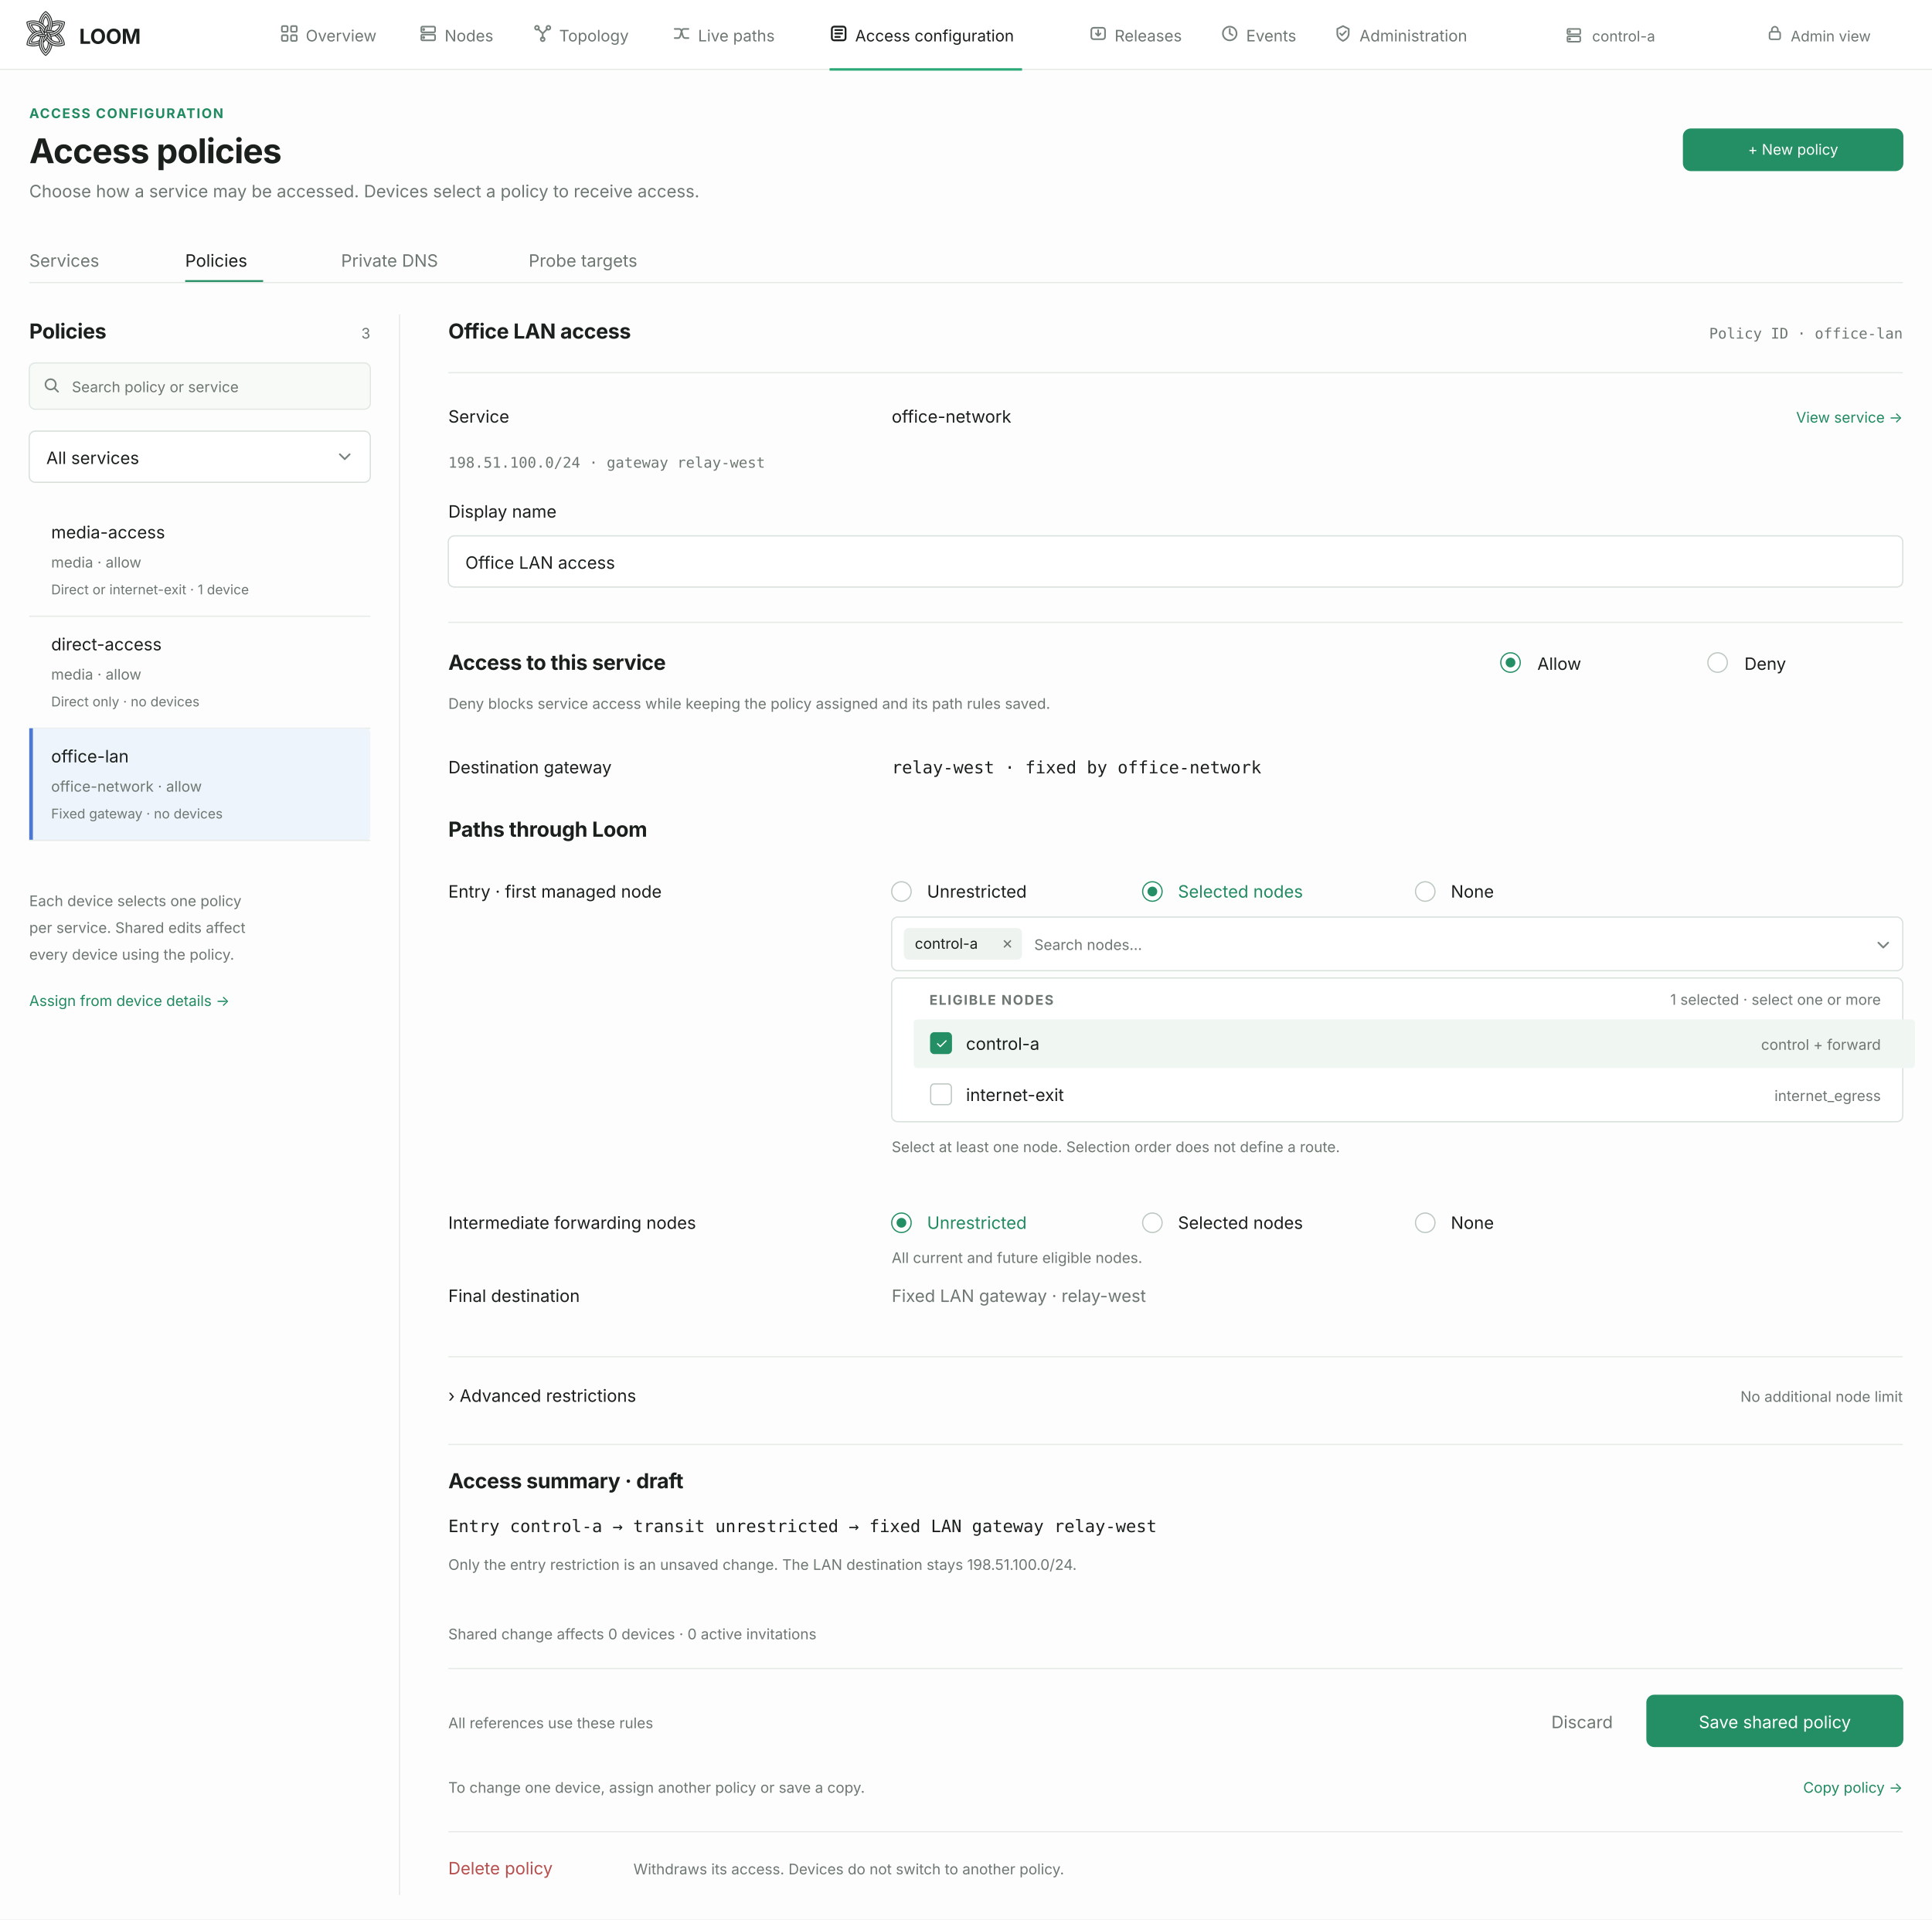
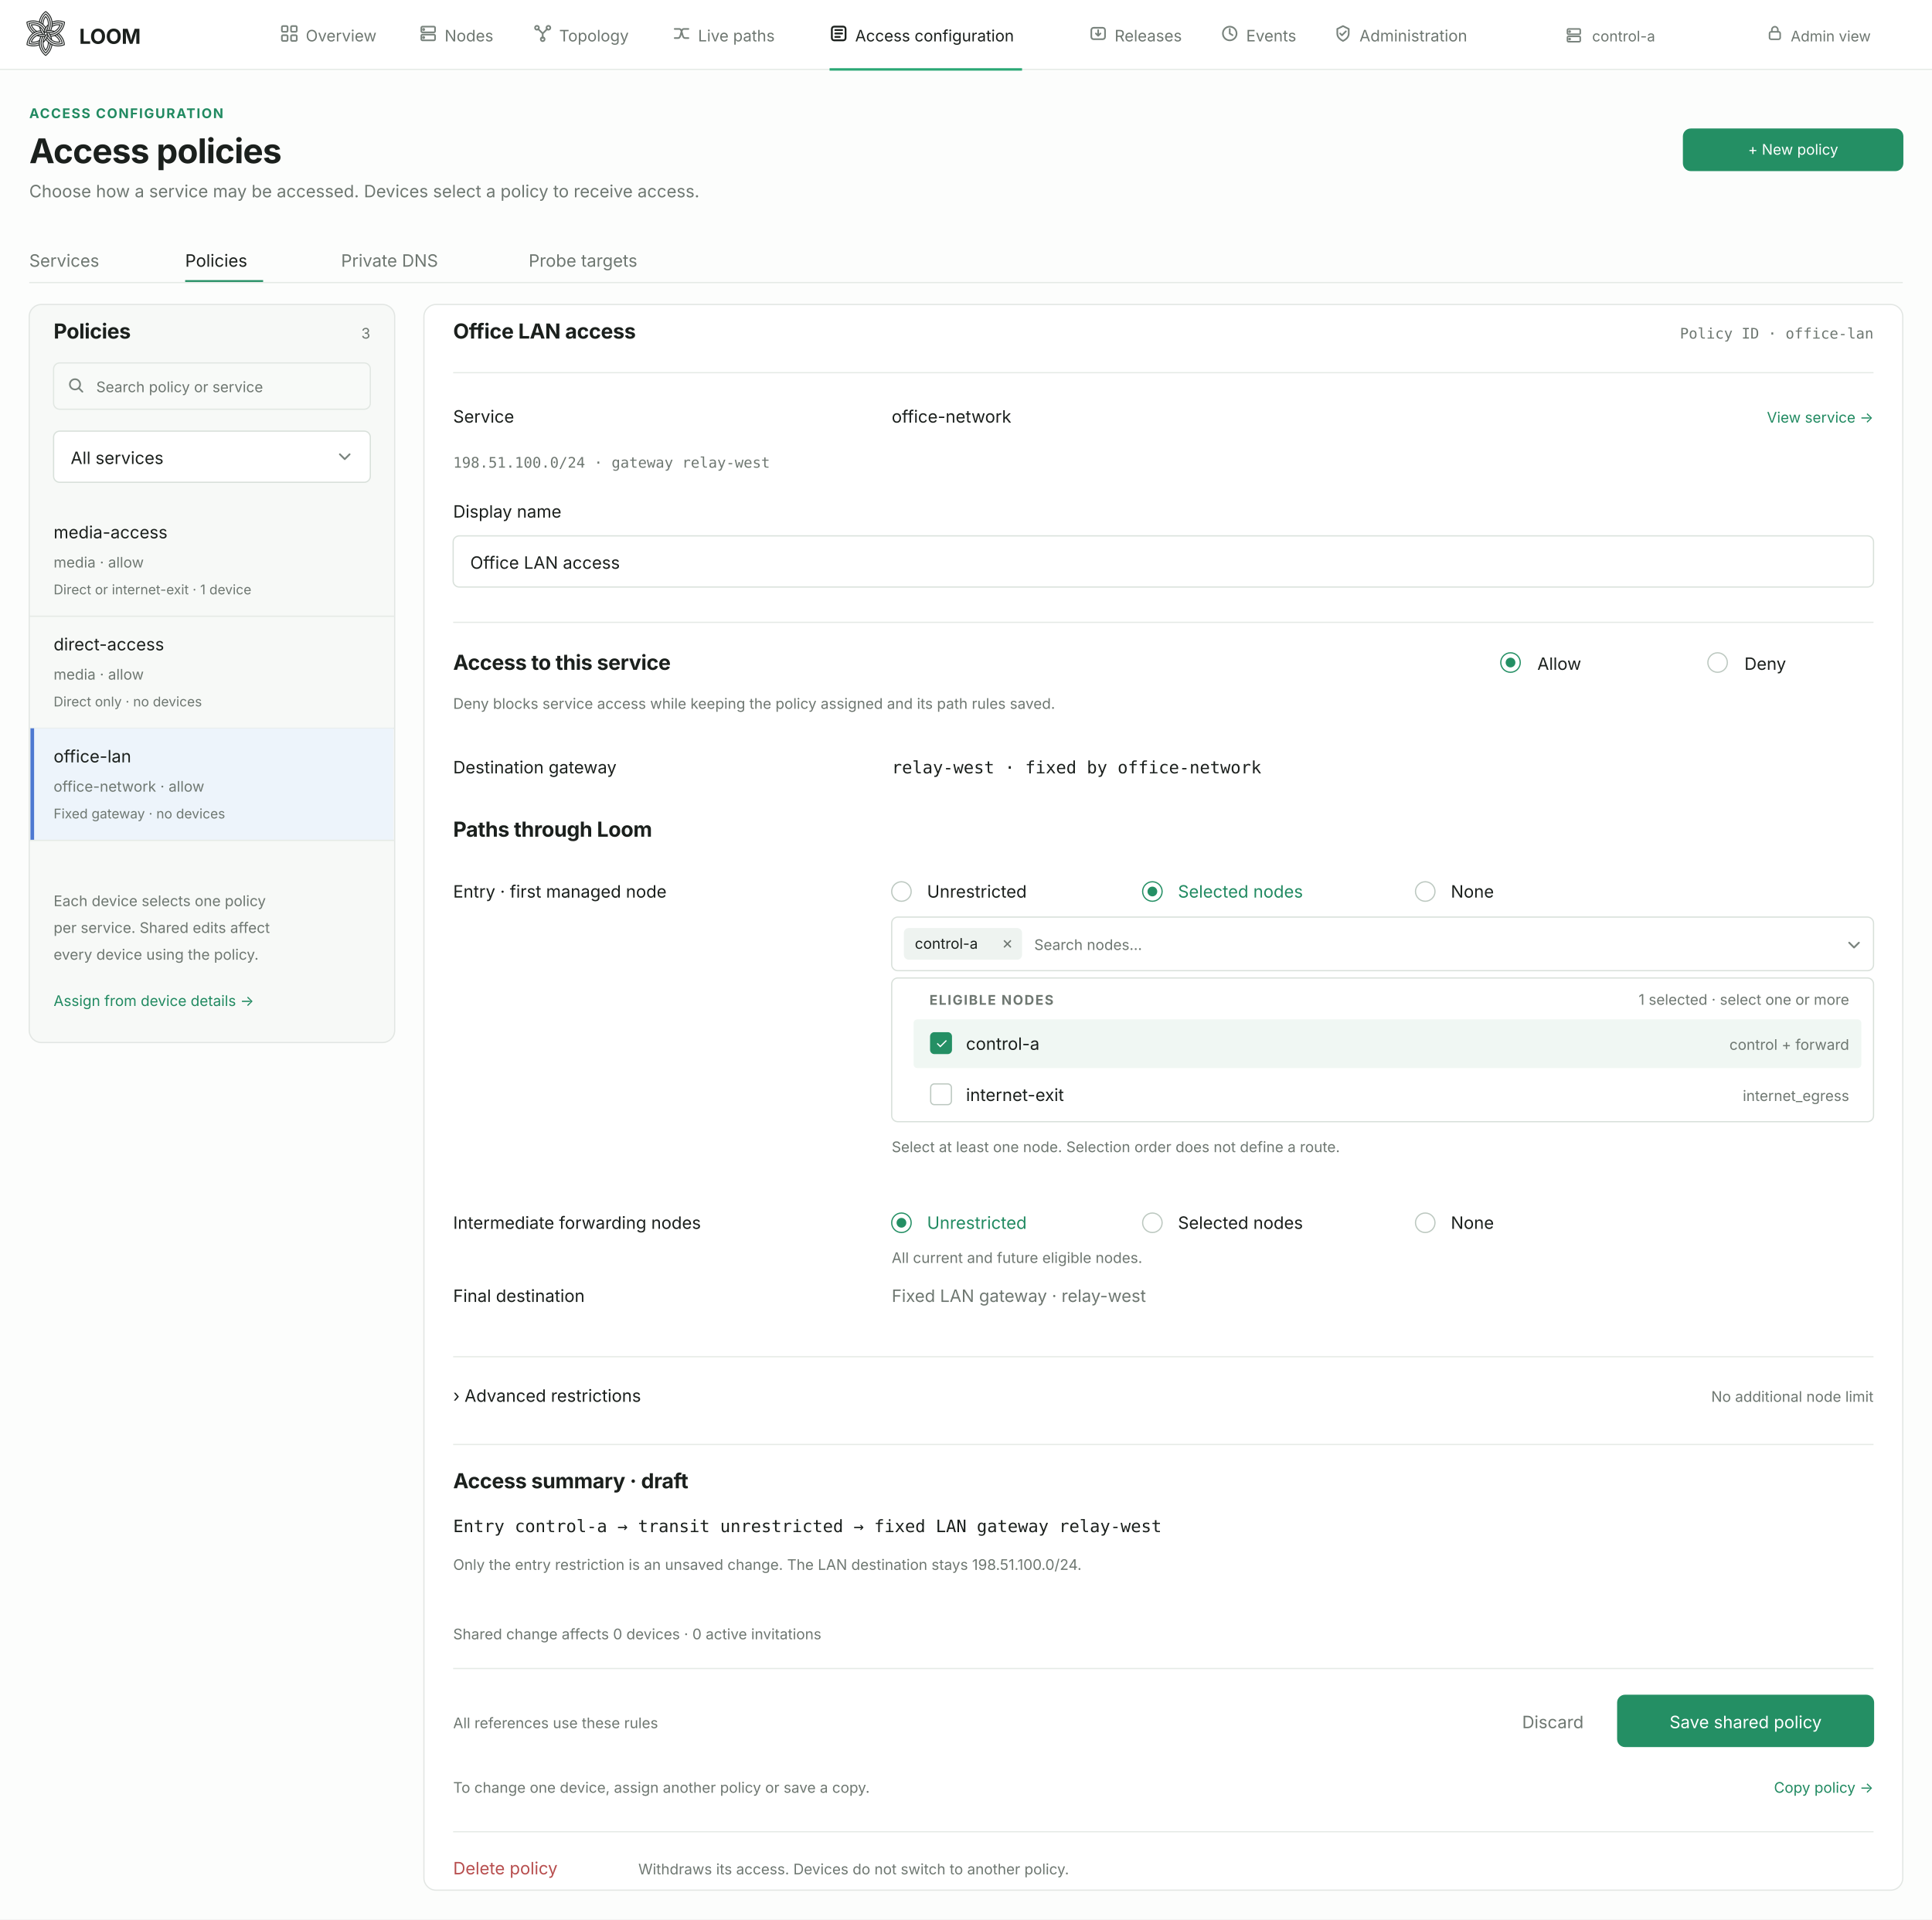
<svg xmlns="http://www.w3.org/2000/svg" width="1586" height="1576" viewBox="0 0 1586 1576" role="document" aria-labelledby="svg-title svg-desc">
  <defs>
    <marker id="route-arrow" markerWidth="8" markerHeight="8" refX="7" refY="4" orient="auto" markerUnits="strokeWidth">
      <path d="M0 0L8 4L0 8Z" fill="#4D78D1" />
    </marker>
    <symbol id="icon-grid" viewBox="0 0 16 16">
      <rect x="1.5" y="1.5" width="5" height="5" rx="1" />
      <rect x="9.5" y="1.5" width="5" height="5" rx="1" />
      <rect x="1.5" y="9.5" width="5" height="5" rx="1" />
      <rect x="9.5" y="9.5" width="5" height="5" rx="1" />
    </symbol>
    <symbol id="icon-node" viewBox="0 0 16 16">
      <rect x="2" y="2" width="12" height="5" rx="1" />
      <rect x="2" y="9" width="12" height="5" rx="1" />
      <circle cx="4" cy="4.5" r=".6" />
      <circle cx="4" cy="11.5" r=".6" />
    </symbol>
    <symbol id="icon-topology" viewBox="0 0 16 16">
      <path d="M4 4l4 4 4-4M8 8v4" />
      <circle cx="3" cy="3" r="1.7" />
      <circle cx="13" cy="3" r="1.7" />
      <circle cx="8" cy="13" r="1.7" />
    </symbol>
    <symbol id="icon-path" viewBox="0 0 16 16">
      <path d="M2 4h4c3 0 2 8 5 8h3M2 12h3c3 0 2-8 5-8h4" />
    </symbol>
    <symbol id="icon-service" viewBox="0 0 16 16">
      <rect x="2" y="2" width="12" height="12" rx="2" />
      <path d="M5 5h6M5 8h6M5 11h4" />
    </symbol>
    <symbol id="icon-release" viewBox="0 0 16 16">
      <rect x="2" y="3" width="12" height="10" rx="2" />
      <path d="M8 5v5m-2-2 2 2 2-2" />
    </symbol>
    <symbol id="icon-events" viewBox="0 0 16 16">
      <circle cx="8" cy="8" r="6" />
      <path d="M8 4v4l2.5 1.5" />
    </symbol>
    <symbol id="icon-signed" viewBox="0 0 16 16">
      <path d="M8 1.5 13 4v4c0 3-2 5-5 6.5C5 13 3 11 3 8V4Z" />
      <path d="m5.5 8 1.6 1.6 3.4-3.5" />
    </symbol>
    <symbol id="icon-lock" viewBox="0 0 16 16">
      <rect x="3" y="7" width="10" height="7" rx="1.5" />
      <path d="M5.2 7V5a2.8 2.8 0 0 1 5.6 0v2" />
    </symbol>
    <symbol id="icon-search" viewBox="0 0 16 16">
      <circle cx="7" cy="7" r="4.5" />
      <path d="m10.5 10.5 3 3" />
    </symbol>
    <symbol id="icon-terminal" viewBox="0 0 16 16">
      <rect x="1.5" y="2" width="13" height="12" rx="2" />
      <path d="m4 5 3 3-3 3m5 0h3" />
    </symbol>
    <symbol id="icon-code" viewBox="0 0 16 16">
      <path d="m5.5 3-4 5 4 5m5-10 4 5-4 5M9.5 2l-3 12" />
    </symbol>
    <symbol id="icon-qr" viewBox="0 0 16 16">
      <path d="M2 2h4v4H2zm8 0h4v4h-4zM2 10h4v4H2zm8 0v2m3-2v4m-3 0h2" />
    </symbol>
    <symbol id="icon-phone" viewBox="0 0 16 16">
      <rect x="4" y="1" width="8" height="14" rx="2" />
      <path d="M7 3h2M7 13h2" />
    </symbol>
    <symbol id="icon-globe" viewBox="0 0 16 16">
      <circle cx="8" cy="8" r="6" />
      <ellipse cx="8" cy="8" rx="2.5" ry="6" />
      <path d="M2 8h12" />
    </symbol>
    <symbol id="icon-expand" viewBox="0 0 16 16">
      <path d="M6 2H2v4m8-4h4v4M2 10v4h4m8-4v4h-4" />
    </symbol>
    <symbol id="icon-chevron" viewBox="0 0 16 16">
      <path d="m4 6 4 4 4-4" />
    </symbol>
    <symbol id="icon-filter" viewBox="0 0 16 16">
      <path d="M2 4h12M4 8h8m-6 4h4" />
    </symbol>
    <style>
    .ui { font-family: Inter, "Atkinson Hyperlegible Next", ui-sans-serif, system-ui, -apple-system, "Segoe UI", sans-serif; fill:#1B201D }
    .mono { font-family: "Intel One Mono", "SFMono-Regular", Consolas, monospace }
    .title { font-size:28px; font-weight:700; letter-spacing:-.5px }
    .section { font-size:17px; font-weight:650; letter-spacing:-.2px }
    .metric { font-size:22px; font-weight:650; letter-spacing:-.3px }
    .body { font-size:14px }
    .small { font-size:12px }
    .tiny { font-size:11px }
    .micro { font-size:10px }
    .eyebrow { font-size:11px; font-weight:700; letter-spacing:1px }
    .muted { fill:#6E7771 }
    .faint { fill:#929B95 }
    .green { fill:#218A61 }
    .amber { fill:#A66A14 }
    .red { fill:#B74E4E }
    .blue { fill:#427994 }
    .white { fill:#FFFFFF }
    .nav { font-size:13px }
    .nav-icon { fill:none; stroke:#79837D; stroke-width:1.45; stroke-linecap:round; stroke-linejoin:round }
    .nav-active { fill:none; stroke:#1B201D; stroke-width:1.6; stroke-linecap:round; stroke-linejoin:round }
    .rule { stroke:#E5EAE6; stroke-width:1 }
    .dash { stroke:#ABB7AF; stroke-width:1.5; stroke-dasharray:5 5; fill:none }
    .link { stroke:#B8C4BC; stroke-width:2; fill:none }
    .selected { stroke:#4D78D1; stroke-width:2.3; fill:none; marker-end:url(#route-arrow) }
</style>
  </defs>
  <rect width="1586" height="1576" fill="#FCFDFC" />
  <rect x="0" y="0" width="1586" height="58" fill="#FFFFFF" />
  <line class="rule" x1="0" y1="57" x2="1586" y2="57" />
  <svg x="18" y="8" width="39" height="39" viewBox="127 112 1000 1000">
    <g transform="translate(0,1254) scale(1,-1)">
      <path d="M616 1108 c-67 -49 -118 -133 -129 -209 0 -6 0 -6 -14 -1 -75 27 -166 24 -239 -6 -13 -5 -14 -7 -11 -29 12 -80 53 -155 115 -211 l9 -8 -6 -5 c-61 -53 -100 -121 -114 -200 -5 -31 -5 -38 4 -42 57 -26 138 -34 203 -20 13 2 22 5 39 10 14 5 14 5 15 -2 9 -70 60 -155 121 -204 17 -15 18 -15 34 -2 47 37 87 93 107 151 7 20 16 52 16 60 0 4 1 4 12 0 72 -28 158 -27 236 3 17 6 17 7 15 27 -8 79 -49 159 -111 215 l-9 9 10 9 c61 53 105 139 114 219 2 15 1 16 -28 26 -75 25 -156 25 -227 -2 -4 -1 -8 -2 -8 -2 -1 0 -2 7 -3 15 -15 81 -60 152 -126 198 -12 9 -14 9 -25 1z M639 1084 c105 -82 142 -225 92 -356 -7 -18 -7 -17 -16 -17 -4 0 -8 1 -8 1 -1 1 1 7 4 15 32 78 30 170 -5 243 -16 35 -40 66 -68 88 -9 8 -11 8 -20 0 -47 -39 -82 -103 -93 -169 -1 -7 -2 -12 -2 -13 -1 0 -17 8 -17 9 -1 1 4 27 7 40 13 44 37 89 68 124 15 16 44 43 47 43 0 0 5 -3 11 -8z M638 1031 c77 -72 98 -200 50 -307 -3 -8 -5 -11 -7 -12 -2 -1 -17 -1 -18 0 -1 0 2 6 5 12 44 94 31 213 -31 278 -10 11 -12 10 -29 -12 -26 -36 -44 -83 -47 -128 0 -6 -1 -11 -1 -11 -1 0 -6 4 -16 11 -4 3 2 39 12 67 13 41 41 84 68 108 4 4 3 4 14 -6z M635 973 c24 -33 37 -74 40 -124 l0 -15 -10 -10 c-11 -11 -23 -25 -32 -38 -6 -8 -5 -9 -13 3 -9 13 -19 24 -30 36 l-10 10 0 13 c3 48 18 94 42 128 6 7 6 7 13 -3z M413 893 c79 -13 148 -56 193 -118 12 -17 11 -15 6 -26 -3 -6 -5 -10 -5 -10 0 0 -4 6 -9 13 -66 103 -190 147 -314 114 -20 -6 -21 -6 -14 -34 15 -60 54 -120 102 -158 9 -8 9 -7 0 -12 -9 -6 -8 -6 -18 2 -57 48 -97 120 -110 196 -2 14 -3 13 7 16 22 9 53 16 85 19 13 2 61 0 77 -2z M923 895 c30 -3 83 -16 89 -22 2 -2 -7 -43 -14 -64 -34 -100 -109 -176 -200 -203 -23 -7 -59 -13 -61 -11 -2 2 -8 16 -8 16 0 1 7 2 16 2 74 9 136 45 185 108 27 35 49 81 57 120 4 17 3 19 -13 24 -62 19 -135 15 -193 -9 -9 -4 -9 -5 -9 7 l0 10 9 3 c25 10 56 17 83 19 9 1 50 1 59 0z M400 854 c70 -9 134 -47 176 -104 7 -11 21 -34 21 -36 0 -2 -6 -24 -7 -25 0 -1 -4 5 -8 13 -38 76 -106 124 -190 134 -14 2 -49 1 -62 -1 -16 -3 -18 -5 -12 -21 14 -42 48 -88 87 -117 7 -5 13 -10 13 -10 0 -1 -17 -9 -18 -9 -5 0 -42 35 -56 52 -24 29 -46 72 -54 105 -3 11 -3 10 11 14 30 8 67 10 99 5z M926 854 c13 -1 39 -7 40 -9 2 -2 -8 -34 -17 -55 -43 -93 -125 -152 -220 -158 l-11 0 -6 9 c-3 5 -5 9 -5 9 0 1 8 1 18 1 56 0 107 23 153 69 29 29 59 79 63 104 1 10 -11 13 -53 12 -42 0 -71 -6 -107 -24 -12 -6 -11 -6 -10 5 1 4 1 9 1 10 0 3 1 3 13 8 45 19 93 26 141 19z M391 816 c30 -3 68 -16 91 -32 l6 -3 4 -15 c4 -16 10 -34 16 -47 4 -11 4 -11 -3 -11 -12 -2 -37 -6 -48 -9 -16 -4 -14 -4 -26 4 -38 25 -67 57 -86 96 -7 15 -7 16 0 17 10 1 36 1 46 0z M914 816 c3 -2 2 -5 -4 -18 -19 -39 -53 -75 -89 -97 l-8 -5 -11 3 c-15 4 -33 8 -45 9 -6 1 -11 2 -11 2 -1 0 1 7 4 14 6 17 12 36 15 48 l1 9 9 5 c27 15 55 25 85 30 10 1 51 1 54 0z M669 789 c-4 -19 -7 -27 -14 -39 -10 -18 -20 -39 -29 -64 -1 -4 -2 -5 -10 -9 -9 -5 -9 -5 -5 11 10 40 28 75 51 103 10 12 10 12 7 -2z M529 746 c14 -16 17 -20 25 -37 8 -17 22 -42 30 -54 5 -9 6 -24 1 -26 -7 -2 -13 5 -35 46 -15 28 -35 75 -35 83 0 2 7 -4 14 -12z M721 691 c25 -1 43 -3 61 -8 4 0 2 -2 -8 -5 -19 -6 -28 -7 -48 -6 -12 1 -29 1 -46 1 -36 -1 -37 -1 -33 11 2 7 1 6 24 7 12 0 23 1 26 1 2 0 13 0 24 -1z M525 681 c5 -10 5 -10 -7 -10 -120 -9 -223 -101 -248 -221 -4 -22 -4 -23 11 -28 61 -19 132 -16 192 7 5 2 9 3 10 3 0 0 0 -5 0 -10 l1 -9 -9 -4 c-62 -24 -145 -25 -216 -1 -17 5 -16 4 -14 15 15 104 74 190 160 235 34 17 63 25 108 30 8 1 7 2 12 -7z M638 655 l9 -4 0 -10 c1 -13 2 -12 -10 -19 l-9 -6 -10 6 -9 6 -1 11 0 11 9 5 c12 6 11 6 21 0z M683 651 c0 -1 6 -10 12 -21 18 -30 29 -54 39 -82 6 -19 6 -19 -4 -9 -16 16 -22 25 -30 42 -7 14 -25 48 -30 54 -2 3 -3 15 -1 16 1 2 13 1 14 0z M546 642 c3 -5 5 -9 5 -9 0 -1 -7 -1 -16 -1 -94 0 -185 -66 -216 -155 -7 -22 -6 -23 23 -27 44 -5 89 3 131 21 7 3 13 6 13 6 0 -1 -1 -5 -1 -11 l-1 -11 -11 -5 c-53 -22 -115 -26 -174 -12 -11 3 -10 3 -9 10 8 39 30 82 58 115 44 53 119 88 184 88 l9 0 5 -9z M902 622 c45 -39 79 -92 96 -151 5 -19 10 -43 10 -51 l1 -7 -14 -5 c-89 -30 -180 -22 -253 22 -40 25 -68 49 -93 83 l-7 10 4 7 c7 13 6 12 12 3 73 -104 198 -148 317 -110 12 4 13 4 8 27 -9 42 -31 88 -59 123 -8 10 -33 35 -42 41 -6 5 -6 5 2 11 9 6 8 6 18 -3z M542 610 c10 -1 27 -1 38 -1 l20 0 8 -5 c4 -2 8 -4 8 -5 0 0 -1 -2 -2 -4 l-1 -4 -43 0 c-45 1 -55 2 -81 7 -8 1 -14 3 -15 3 0 1 15 6 27 8 15 3 15 3 20 2 2 0 11 0 21 -1z M661 609 c5 -9 -53 -107 -73 -125 -3 -3 -3 0 1 14 4 17 8 26 14 37 12 18 31 52 34 60 1 2 4 5 11 10 11 7 11 7 13 4z M863 604 c48 -36 83 -90 98 -148 2 -7 3 -14 3 -14 -1 -1 -5 -3 -11 -4 -90 -23 -180 3 -247 69 -17 18 -42 51 -42 56 0 2 9 20 10 20 0 0 3 -4 5 -8 36 -66 102 -112 177 -124 12 -2 51 -2 64 0 19 4 21 5 17 17 -15 50 -55 103 -97 128 -1 1 -2 2 -2 2 0 1 17 10 19 10 0 0 3 -2 6 -4z M458 585 c12 -4 37 -9 48 -11 8 0 7 0 3 -10 -5 -13 -13 -36 -16 -49 -3 -13 -2 -12 -19 -21 -38 -19 -72 -26 -112 -25 -22 1 -23 1 -23 5 3 13 23 45 41 67 16 18 58 49 64 48 1 -1 7 -2 14 -4z M824 583 c35 -22 63 -53 81 -89 6 -12 11 -22 10 -23 -4 -3 -47 -2 -68 2 -26 5 -69 24 -82 35 0 1 -2 8 -4 17 -2 9 -6 23 -10 32 -6 19 -6 18 1 19 14 1 57 11 59 13 1 1 4 0 13 -6z M553 570 c1 -1 1 -2 -2 -7 -11 -21 -21 -55 -26 -82 -15 -86 17 -180 82 -245 20 -20 19 -20 40 0 44 45 71 101 82 165 1 6 2 11 2 11 0 1 4 -1 9 -4 l8 -4 0 -5 c-11 -74 -51 -146 -110 -198 -12 -10 -10 -10 -21 -1 -77 65 -122 167 -113 259 3 34 14 74 26 103 l4 9 9 0 c5 0 9 0 10 -1z M597 570 c0 -1 -4 -9 -8 -18 -43 -88 -35 -184 20 -258 15 -20 17 -21 27 -10 30 33 52 90 57 145 0 11 0 11 10 3 10 -7 9 -6 7 -19 -7 -62 -34 -117 -76 -161 l-7 -7 -8 8 c-51 50 -82 131 -77 200 3 35 12 70 28 103 l7 14 10 0 c5 0 10 0 10 0z M639 493 c5 -6 14 -17 22 -24 l13 -14 0 -8 c0 -44 -14 -93 -38 -130 -9 -14 -9 -14 -13 -8 -26 35 -42 84 -42 127 l0 11 12 12 c11 12 22 25 31 38 3 4 6 7 6 7 0 0 4 -5 9 -11z" fill="#252927" fill-rule="evenodd" clip-rule="evenodd" />
    </g>
  </svg>
  <text class="ui section" x="65" y="36" text-anchor="start">LOOM</text>
  <use href="#icon-grid" x="230" y="20" width="15" height="15" class="nav-icon" />
  <text class="ui nav muted" x="251" y="34" text-anchor="start">Overview</text>
  <use href="#icon-node" x="344" y="20" width="15" height="15" class="nav-icon" />
  <text class="ui nav muted" x="365" y="34" text-anchor="start">Nodes</text>
  <use href="#icon-topology" x="438" y="20" width="15" height="15" class="nav-icon" />
  <text class="ui nav muted" x="459" y="34" text-anchor="start">Topology</text>
  <use href="#icon-path" x="552" y="20" width="15" height="15" class="nav-icon" />
  <text class="ui nav muted" x="573" y="34" text-anchor="start">Live paths</text>
  <a href="05-services.svg" data-ui="intent-entry">
    <use href="#icon-service" x="681" y="20" width="15" height="15" class="nav-active" />
    <text class="ui nav" x="702" y="34" text-anchor="start">Access configuration</text>
    <line x1="681" y1="57" x2="839" y2="57" stroke="#2AA875" stroke-width="2" />
  </a>
  <use href="#icon-release" x="894" y="20" width="15" height="15" class="nav-icon" />
  <text class="ui nav muted" x="915" y="34" text-anchor="start">Releases</text>
  <use href="#icon-events" x="1002" y="20" width="15" height="15" class="nav-icon" />
  <text class="ui nav muted" x="1023" y="34" text-anchor="start">Events</text>
  <a href="09-administration.svg" data-ui="administration-entry">
    <use href="#icon-signed" x="1095" y="20" width="15" height="15" class="nav-icon" />
    <text class="ui nav muted" x="1116" y="34" text-anchor="start">Administration</text>
  </a>
  <use href="#icon-node" x="1285" y="22" width="14" height="14" class="nav-icon" />
  <text class="ui small muted" x="1307" y="34" text-anchor="start">control-a</text>
  <use href="#icon-lock" x="1450" y="20" width="14" height="14" class="nav-icon" />
  <text class="ui small muted" x="1470" y="34" text-anchor="start">Admin view</text>
  <text class="ui eyebrow green" x="24" y="97" text-anchor="start">ACCESS CONFIGURATION</text>
  <text class="ui title" x="24" y="134" text-anchor="start">Access policies</text>
  <text class="ui body muted" x="24" y="162" text-anchor="start">Choose how a service may be accessed. Devices select a policy to receive access.</text>
  <a href="05-services.svg" data-ui="intent-tab" aria-current="false">
    <rect x="20" y="192" width="100" height="40" rx="0" fill="transparent" stroke="none" />
    <text class="ui body muted" x="24" y="219" text-anchor="start">Services</text>
  </a>
  <a href="06-policies.svg" data-ui="intent-tab" aria-current="page">
    <rect x="148" y="192" width="100" height="40" rx="0" fill="transparent" stroke="none" />
    <text class="ui body" x="152" y="219" text-anchor="start">Policies</text>
    <line class="intent-selected" x1="152" y1="231" x2="216" y2="231" />
  </a>
  <a href="05-services-dns.svg" data-ui="intent-tab" aria-current="false">
    <rect x="276" y="192" width="126" height="40" rx="0" fill="transparent" stroke="none" />
    <text class="ui body muted" x="280" y="219" text-anchor="start">Private DNS</text>
  </a>
  <a href="05-services-probes.svg" data-ui="intent-tab" aria-current="false">
    <rect x="430" y="192" width="140" height="40" rx="0" fill="transparent" stroke="none" />
    <text class="ui body muted" x="434" y="219" text-anchor="start">Probe targets</text>
  </a>
  <line class="rule" x1="24" y1="232" x2="1562" y2="232" />
  <style>.intent-selected{stroke:#248F64;stroke-width:2}[data-ui="intent-tab"]:focus-visible text{text-decoration:underline}</style>
  <a href="06-policies-new.svg" data-ui="new-policy">
    <g data-ui="button">
      <rect x="1382" y="106" width="180" height="34" rx="6" fill="#248F64" stroke="#248F64" />
      <text class="ui small white" x="1472" y="127" text-anchor="middle">+ New policy</text>
    </g>
  </a>
+   <rect data-ui="workspace-surface" data-surface="content" x="348" y="250" width="1214" height="1302" rx="10" fill="#FFFFFF" stroke="#E2E6E3" />
+   <rect data-ui="workspace-surface" data-surface="navigation" x="24" y="250" width="300" height="606" rx="10" fill="#F7F9F7" stroke="#E2E6E3" />
  <g data-ui="catalog-list">
-     <text class="ui section" x="24" y="278" text-anchor="start">Policies</text>
+     <text class="ui section" x="44" y="278" text-anchor="start">Policies</text>
    <text class="ui small muted" x="304" y="278" text-anchor="end">3</text>
-     <rect x="24" y="298" width="280" height="38" rx="5" fill="#F8FAF8" stroke="#E1E7E2" />
-     <use href="#icon-search" x="35" y="309" width="15" height="15" class="nav-icon" />
-     <text class="ui small muted" x="59" y="322" text-anchor="start">Search policy or service</text>
+     <rect x="44" y="298" width="260" height="38" rx="5" fill="#F8FAF8" stroke="#E1E7E2" />
+     <use href="#icon-search" x="55" y="309" width="15" height="15" class="nav-icon" />
+     <text class="ui small muted" x="79" y="322" text-anchor="start">Search policy or service</text>
    <g data-ui="input">
-       <rect x="24" y="354" width="280" height="42" rx="5" fill="#FFFFFF" stroke="#D8E0DA" />
-       <text class="ui body" x="38" y="381" text-anchor="start">All services</text>
+       <rect x="44" y="354" width="260" height="42" rx="5" fill="#FFFFFF" stroke="#D8E0DA" />
+       <text class="ui body" x="58" y="381" text-anchor="start">All services</text>
      <use href="#icon-chevron" x="275" y="367" width="16" height="16" class="nav-icon" />
    </g>
    <a href="06-policies.svg" data-ui="catalog-navigation">
      <g data-ui="catalog-item" data-object="demo-policy" aria-selected="false">
-         <rect x="24" y="414" width="3" height="92" rx="0" fill="transparent" stroke="none" />
-         <text class="ui body" x="42" y="442" text-anchor="start">media-access</text>
-         <text class="ui small muted" x="42" y="466" text-anchor="start">media · allow</text>
-         <text class="ui tiny muted" x="42" y="488" text-anchor="start">Direct or internet-exit · 1 device</text>
-         <line class="rule" x1="24" y1="506" x2="304" y2="506" />
+         <rect x="25" y="414" width="3" height="92" rx="0" fill="transparent" stroke="none" />
+         <text class="ui body" x="44" y="442" text-anchor="start">media-access</text>
+         <text class="ui small muted" x="44" y="466" text-anchor="start">media · allow</text>
+         <text class="ui tiny muted" x="44" y="488" text-anchor="start">Direct or internet-exit · 1 device</text>
+         <line class="rule" x1="24" y1="506" x2="324" y2="506" />
      </g>
    </a>
    <g data-ui="catalog-item" data-object="demo-direct-policy" aria-selected="false">
-       <rect x="24" y="506" width="3" height="92" rx="0" fill="transparent" stroke="none" />
-       <text class="ui body" x="42" y="534" text-anchor="start">direct-access</text>
-       <text class="ui small muted" x="42" y="558" text-anchor="start">media · allow</text>
-       <text class="ui tiny muted" x="42" y="580" text-anchor="start">Direct only · no devices</text>
-       <line class="rule" x1="24" y1="598" x2="304" y2="598" />
+       <rect x="25" y="506" width="3" height="92" rx="0" fill="transparent" stroke="none" />
+       <text class="ui body" x="44" y="534" text-anchor="start">direct-access</text>
+       <text class="ui small muted" x="44" y="558" text-anchor="start">media · allow</text>
+       <text class="ui tiny muted" x="44" y="580" text-anchor="start">Direct only · no devices</text>
+       <line class="rule" x1="24" y1="598" x2="324" y2="598" />
    </g>
    <a href="06-policies-lan.svg" data-ui="catalog-navigation">
      <g data-ui="catalog-item" data-object="demo-lan-policy" aria-selected="true">
-         <rect x="24" y="598" width="280" height="92" rx="4" fill="#EDF4FB" stroke="none" />
-         <rect x="24" y="598" width="3" height="92" rx="0" fill="#4D78D1" stroke="none" />
-         <text class="ui body" x="42" y="626" text-anchor="start">office-lan</text>
-         <text class="ui small muted" x="42" y="650" text-anchor="start">office-network · allow</text>
-         <text class="ui tiny muted" x="42" y="672" text-anchor="start">Fixed gateway · no devices</text>
-         <line class="rule" x1="24" y1="690" x2="304" y2="690" />
+         <rect x="25" y="598" width="298" height="92" rx="0" fill="#EDF4FB" stroke="none" />
+         <rect x="25" y="598" width="3" height="92" rx="0" fill="#4D78D1" stroke="none" />
+         <text class="ui body" x="44" y="626" text-anchor="start">office-lan</text>
+         <text class="ui small muted" x="44" y="650" text-anchor="start">office-network · allow</text>
+         <text class="ui tiny muted" x="44" y="672" text-anchor="start">Fixed gateway · no devices</text>
+         <line class="rule" x1="24" y1="690" x2="324" y2="690" />
      </g>
    </a>
  </g>
-   <text class="ui small muted" x="24" y="744" text-anchor="start">Each device selects one policy</text>
-   <text class="ui small muted" x="24" y="766" text-anchor="start">per service. Shared edits affect</text>
-   <text class="ui small muted" x="24" y="788" text-anchor="start">every device using the policy.</text>
+   <text class="ui small muted" x="44" y="744" text-anchor="start">Each device selects one policy</text>
+   <text class="ui small muted" x="44" y="766" text-anchor="start">per service. Shared edits affect</text>
+   <text class="ui small muted" x="44" y="788" text-anchor="start">every device using the policy.</text>
  <a data-ui="navigation" data-route="/devices/demo-forward-c" href="02-nodes-detail.svg#detail-access">
-     <text class="ui small green" x="24" y="826" text-anchor="start">Assign from device details →</text>
+     <text class="ui small green" x="44" y="826" text-anchor="start">Assign from device details →</text>
  </a>
  <g data-ui="policy-editor" data-policy="demo-lan-policy" data-service="demo-office" data-state="shared-edit">
-     <text class="ui section" x="368" y="278" text-anchor="start">Office LAN access</text>
-     <text class="ui small mono muted" x="1562" y="278" text-anchor="end">Policy ID · office-lan</text>
-     <line class="rule" x1="368" y1="306" x2="1562" y2="306" />
-     <text class="ui body" x="368" y="347" text-anchor="start">Service</text>
+     <text class="ui section" x="372" y="278" text-anchor="start">Office LAN access</text>
+     <text class="ui small mono muted" x="1538" y="278" text-anchor="end">Policy ID · office-lan</text>
+     <line class="rule" x1="372" y1="306" x2="1538" y2="306" />
+     <text class="ui body" x="372" y="347" text-anchor="start">Service</text>
    <g data-ui="policy-service" data-service="demo-office" aria-readonly="true">
      <text class="ui body" x="732" y="347" text-anchor="start">office-network</text>
      <a data-ui="navigation" data-route="/services?service=demo-office" href="05-services-lan.svg">
-         <text class="ui small green" x="1562" y="347" text-anchor="end">View service →</text>
+         <text class="ui small green" x="1538" y="347" text-anchor="end">View service →</text>
      </a>
-       <text class="ui small mono muted" x="368" y="384" text-anchor="start">198.51.100.0/24 · gateway relay-west</text>
-     </g>
-     <text class="ui body" x="368" y="425" text-anchor="start">Display name</text>
+       <text class="ui small mono muted" x="372" y="384" text-anchor="start">198.51.100.0/24 · gateway relay-west</text>
+     </g>
+     <text class="ui body" x="372" y="425" text-anchor="start">Display name</text>
    <g data-ui="input">
-       <rect x="368" y="440" width="1194" height="42" rx="5" fill="#FFFFFF" stroke="#D8E0DA" />
-       <text class="ui body" x="382" y="467" text-anchor="start">Office LAN access</text>
-     </g>
-     <line class="rule" x1="368" y1="511" x2="1562" y2="511" />
-     <text class="ui section" x="368" y="550" text-anchor="start">Access to this service</text>
+       <rect x="372" y="440" width="1166" height="42" rx="5" fill="#FFFFFF" stroke="#D8E0DA" />
+       <text class="ui body" x="386" y="467" text-anchor="start">Office LAN access</text>
+     </g>
+     <line class="rule" x1="372" y1="511" x2="1538" y2="511" />
+     <text class="ui section" x="372" y="550" text-anchor="start">Access to this service</text>
    <g data-ui="policy-effect" data-value="allow" role="radiogroup">
      <g role="radio" data-value="allow" aria-checked="true">
        <circle cx="1240" cy="544" r="8" fill="#FFFFFF" stroke="#248F64" />
        <circle cx="1240" cy="544" r="4" fill="#248F64" stroke="none" />
        <text class="ui body" x="1262" y="550" text-anchor="start">Allow</text>
      </g>
      <g role="radio" data-value="deny" aria-checked="false">
        <circle cx="1410" cy="544" r="8" fill="#FFFFFF" stroke="#BCC8C0" />
        <text class="ui body" x="1432" y="550" text-anchor="start">Deny</text>
      </g>
    </g>
-     <text class="ui small muted" x="368" y="582" text-anchor="start">Deny blocks service access while keeping the policy assigned and its path rules saved.</text>
+     <text class="ui small muted" x="372" y="582" text-anchor="start">Deny blocks service access while keeping the policy assigned and its path rules saved.</text>
    <g data-ui="fixed-lan-gateway" data-node="demo-forward-c" aria-readonly="true">
-       <text class="ui body" x="368" y="635" text-anchor="start">Destination gateway</text>
+       <text class="ui body" x="372" y="635" text-anchor="start">Destination gateway</text>
      <text class="ui body mono" x="732" y="635" text-anchor="start">relay-west · fixed by office-network</text>
    </g>
-     <text class="ui section" x="368" y="687" text-anchor="start">Paths through Loom</text>
-     <text class="ui small muted" x="1562" y="687" text-anchor="end" />
+     <text class="ui section" x="372" y="687" text-anchor="start">Paths through Loom</text>
+     <text class="ui small muted" x="1538" y="687" text-anchor="end" />
    <g data-ui="policy-range" data-field="data-entries" data-mode="only" data-options="any only none">
-       <text class="ui body" x="368" y="737" text-anchor="start">Entry · first managed node</text>
+       <text class="ui body" x="372" y="737" text-anchor="start">Entry · first managed node</text>
      <g data-ui="policy-range-mode" role="radiogroup" aria-label="Entry · first managed node">
        <g role="radio" data-value="any" aria-checked="false">
          <circle cx="740" cy="732" r="8" fill="#FFFFFF" stroke="#BCC8C0" />
          <text class="ui body" x="761" y="737" text-anchor="start">Unrestricted</text>
        </g>
        <g role="radio" data-value="only" aria-checked="true">
          <circle cx="946" cy="732" r="8" fill="#FFFFFF" stroke="#248F64" />
          <circle cx="946" cy="732" r="4" fill="#248F64" stroke="none" />
          <text class="ui body green" x="967" y="737" text-anchor="start">Selected nodes</text>
        </g>
        <g role="radio" data-value="none" aria-checked="false">
          <circle cx="1170" cy="732" r="8" fill="#FFFFFF" stroke="#BCC8C0" />
          <text class="ui body" x="1191" y="737" text-anchor="start">None</text>
        </g>
      </g>
      <g data-ui="policy-node-picker" aria-expanded="true">
        <g data-ui="tag-selector" data-field="data-entries" aria-multiselectable="true">
-           <rect x="732" y="753" width="830" height="44" rx="5" fill="#FFFFFF" stroke="#D8E0DA" />
+           <rect x="732" y="753" width="806" height="44" rx="5" fill="#FFFFFF" stroke="#D8E0DA" />
          <g data-ui="selected-tag" data-value="demo-control-a">
            <rect x="742" y="762" width="97" height="26" rx="4" fill="#EEF3F0" stroke="none" />
            <text class="ui small" x="751" y="779" text-anchor="start">control-a</text>
            <g data-ui="remove-tag" data-value="demo-control-a">
              <text class="ui body muted" x="827" y="779" text-anchor="middle">×</text>
            </g>
          </g>
          <text class="ui small muted" x="849" y="780" text-anchor="start">Search nodes…</text>
-           <use href="#icon-chevron" x="1538" y="768" width="16" height="16" class="nav-icon" />
+           <use href="#icon-chevron" x="1514" y="768" width="16" height="16" class="nav-icon" />
        </g>
        <g data-ui="policy-node-options" role="listbox" aria-label="Entry · first managed node" aria-multiselectable="true" data-close-on-select="false">
-           <rect x="732" y="803" width="830" height="118" rx="5" fill="#FFFFFF" stroke="#D8E0DA" />
+           <rect x="732" y="803" width="806" height="118" rx="5" fill="#FFFFFF" stroke="#D8E0DA" />
          <text class="ui eyebrow muted" x="763" y="825" text-anchor="start">ELIGIBLE NODES</text>
-           <text class="ui small muted" x="1544" y="825" text-anchor="end">1 selected · select one or more</text>
+           <text class="ui small muted" x="1518" y="825" text-anchor="end">1 selected · select one or more</text>
          <g data-ui="policy-node-option" role="option" data-value="demo-control-a" aria-selected="true">
-             <rect x="750" y="837" width="822" height="40" rx="3" fill="#F0F7F3" stroke="none" />
+             <rect x="750" y="837" width="778" height="40" rx="3" fill="#F0F7F3" stroke="none" />
            <rect x="764" y="848" width="17" height="17" rx="3" fill="#248F64" stroke="#248F64" />
            <text class="ui small white" x="773" y="861" text-anchor="middle">✓</text>
            <text class="ui body" x="793" y="862" text-anchor="start">control-a</text>
-             <text class="ui small muted" x="1544" y="862" text-anchor="end">control + forward</text>
+             <text class="ui small muted" x="1518" y="862" text-anchor="end">control + forward</text>
          </g>
          <g data-ui="policy-node-option" role="option" data-value="demo-egress-e" aria-selected="false">
            <rect x="764" y="890" width="17" height="17" rx="3" fill="#FFFFFF" stroke="#BCC8C0" />
            <text class="ui body" x="793" y="904" text-anchor="start">internet-exit</text>
-             <text class="ui small muted" x="1544" y="904" text-anchor="end">internet_egress</text>
+             <text class="ui small muted" x="1518" y="904" text-anchor="end">internet_egress</text>
          </g>
        </g>
      </g>
      <text class="ui small muted" x="732" y="946" text-anchor="start">Select at least one node. Selection order does not define a route.</text>
    </g>
    <g data-ui="policy-range" data-field="forwarding-nodes" data-mode="any" data-options="any only none">
-       <text class="ui body" x="368" y="1009" text-anchor="start">Intermediate forwarding nodes</text>
+       <text class="ui body" x="372" y="1009" text-anchor="start">Intermediate forwarding nodes</text>
      <g data-ui="policy-range-mode" role="radiogroup" aria-label="Intermediate forwarding nodes">
        <g role="radio" data-value="any" aria-checked="true">
          <circle cx="740" cy="1004" r="8" fill="#FFFFFF" stroke="#248F64" />
          <circle cx="740" cy="1004" r="4" fill="#248F64" stroke="none" />
          <text class="ui body green" x="761" y="1009" text-anchor="start">Unrestricted</text>
        </g>
        <g role="radio" data-value="only" aria-checked="false">
          <circle cx="946" cy="1004" r="8" fill="#FFFFFF" stroke="#BCC8C0" />
          <text class="ui body" x="967" y="1009" text-anchor="start">Selected nodes</text>
        </g>
        <g role="radio" data-value="none" aria-checked="false">
          <circle cx="1170" cy="1004" r="8" fill="#FFFFFF" stroke="#BCC8C0" />
          <text class="ui body" x="1191" y="1009" text-anchor="start">None</text>
        </g>
      </g>
      <text class="ui small muted" x="732" y="1037" text-anchor="start">All current and future eligible nodes.</text>
    </g>
-     <text class="ui body" x="368" y="1069" text-anchor="start">Final destination</text>
+     <text class="ui body" x="372" y="1069" text-anchor="start">Final destination</text>
    <text class="ui body muted" x="732" y="1069" text-anchor="start">Fixed LAN gateway · relay-west</text>
    <g data-ui="advanced-policy-rules" aria-expanded="false">
-       <line class="rule" x1="368" y1="1114" x2="1562" y2="1114" />
-       <text class="ui body" x="368" y="1151" text-anchor="start">› Advanced restrictions</text>
-       <text class="ui small muted" x="1562" y="1151" text-anchor="end">No additional node limit</text>
-     </g>
-     <line class="rule" x1="368" y1="1186" x2="1562" y2="1186" />
-     <text class="ui section" x="368" y="1222" text-anchor="start">Access summary · draft</text>
-     <text class="ui body mono" x="368" y="1258" text-anchor="start">Entry control-a → transit unrestricted → fixed LAN gateway relay-west</text>
-     <text class="ui small muted" x="368" y="1289" text-anchor="start">Only the entry restriction is an unsaved change. The LAN destination stays 198.51.100.0/24.</text>
+       <line class="rule" x1="372" y1="1114" x2="1538" y2="1114" />
+       <text class="ui body" x="372" y="1151" text-anchor="start">› Advanced restrictions</text>
+       <text class="ui small muted" x="1538" y="1151" text-anchor="end">No additional node limit</text>
+     </g>
+     <line class="rule" x1="372" y1="1186" x2="1538" y2="1186" />
+     <text class="ui section" x="372" y="1222" text-anchor="start">Access summary · draft</text>
+     <text class="ui body mono" x="372" y="1258" text-anchor="start">Entry control-a → transit unrestricted → fixed LAN gateway relay-west</text>
+     <text class="ui small muted" x="372" y="1289" text-anchor="start">Only the entry restriction is an unsaved change. The LAN destination stays 198.51.100.0/24.</text>
    <g data-ui="policy-assignments" data-policy="demo-lan-policy">
-       <text class="ui small muted" x="368" y="1346" text-anchor="start">Shared change affects 0 devices · 0 active invitations</text>
+       <text class="ui small muted" x="372" y="1346" text-anchor="start">Shared change affects 0 devices · 0 active invitations</text>
    </g>
    <g data-ui="form-actions">
-       <line class="rule" x1="368" y1="1370" x2="1562" y2="1370" />
-       <text class="ui small muted" x="368" y="1419" text-anchor="start">All references use these rules</text>
-       <text class="ui body muted" x="1324" y="1419" text-anchor="end">Discard</text>
-       <rect x="1352" y="1392" width="210" height="42" rx="6" fill="#248F64" stroke="#248F64" />
-       <text class="ui body white" x="1457" y="1419" text-anchor="middle">Save shared policy</text>
-     </g>
-     <text class="ui small muted" x="368" y="1472" text-anchor="start">To change one device, assign another policy or save a copy.</text>
+       <line class="rule" x1="372" y1="1370" x2="1538" y2="1370" />
+       <text class="ui small muted" x="372" y="1419" text-anchor="start">All references use these rules</text>
+       <text class="ui body muted" x="1300" y="1419" text-anchor="end">Discard</text>
+       <rect x="1328" y="1392" width="210" height="42" rx="6" fill="#248F64" stroke="#248F64" />
+       <text class="ui body white" x="1433" y="1419" text-anchor="middle">Save shared policy</text>
+     </g>
+     <text class="ui small muted" x="372" y="1472" text-anchor="start">To change one device, assign another policy or save a copy.</text>
    <g data-ui="navigation" data-route="/policies?copy=demo-lan-policy">
-       <text class="ui small green" x="1562" y="1472" text-anchor="end">Copy policy →</text>
-     </g>
-     <line class="rule" x1="368" y1="1504" x2="1562" y2="1504" />
-     <text class="ui body red" x="368" y="1539" text-anchor="start">Delete policy</text>
-     <text class="ui small muted" x="520" y="1539" text-anchor="start">Withdraws its access. Devices do not switch to another policy.</text>
+       <text class="ui small green" x="1538" y="1472" text-anchor="end">Copy policy →</text>
+     </g>
+     <line class="rule" x1="372" y1="1504" x2="1538" y2="1504" />
+     <text class="ui body red" x="372" y="1539" text-anchor="start">Delete policy</text>
+     <text class="ui small muted" x="524" y="1539" text-anchor="start">Withdraws its access. Devices do not switch to another policy.</text>
  </g>
-   <line class="rule" x1="328" y1="258" x2="328" y2="1556" />
</svg>
